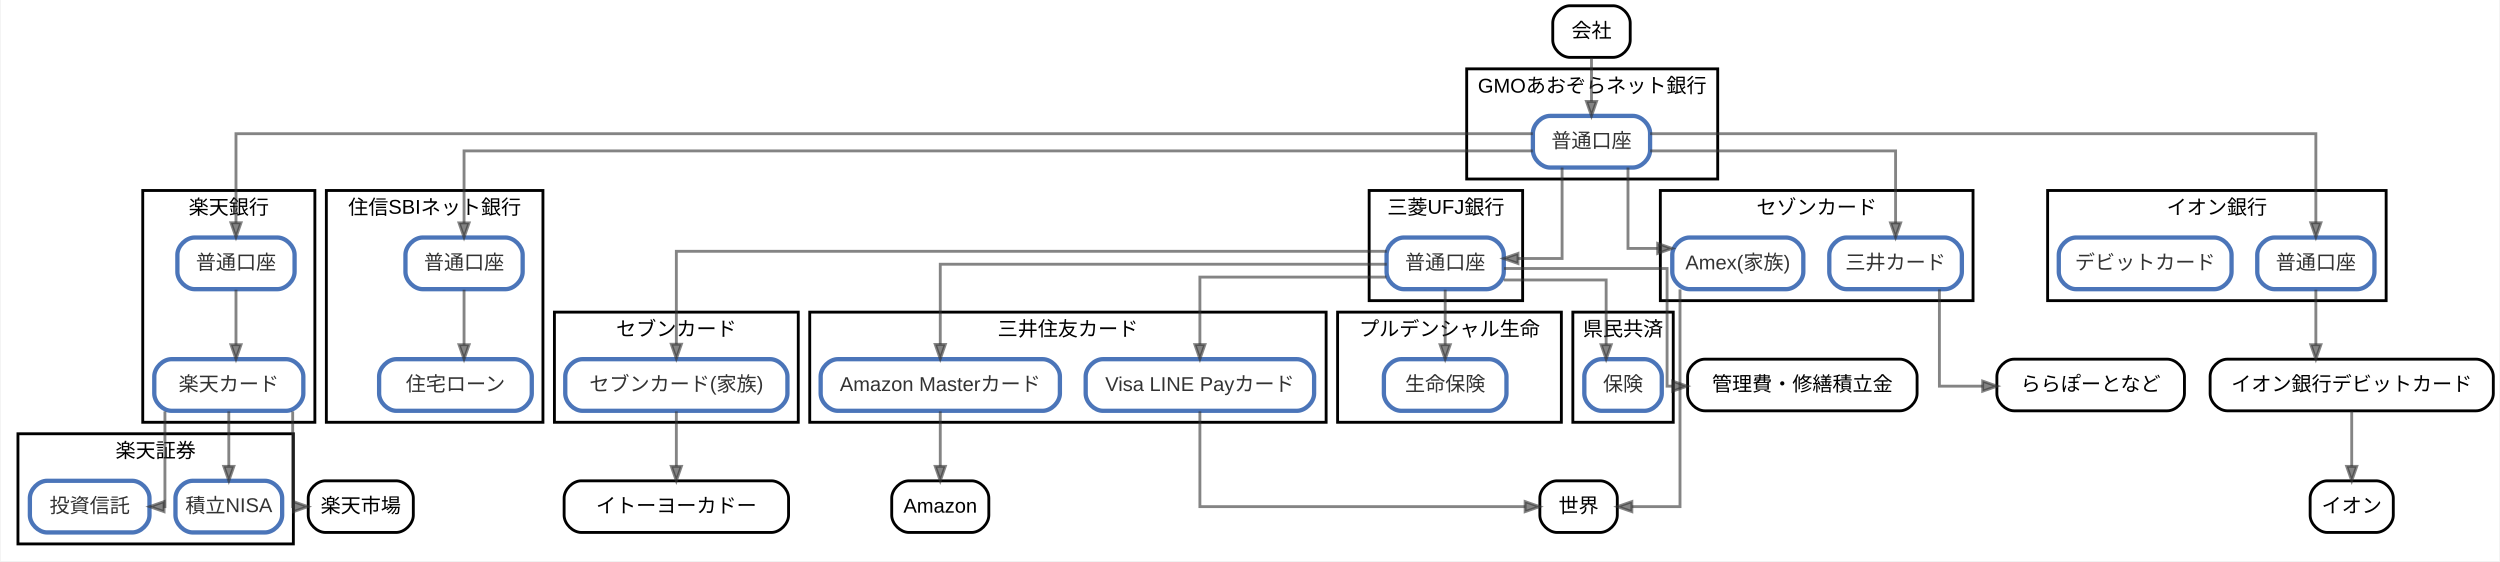
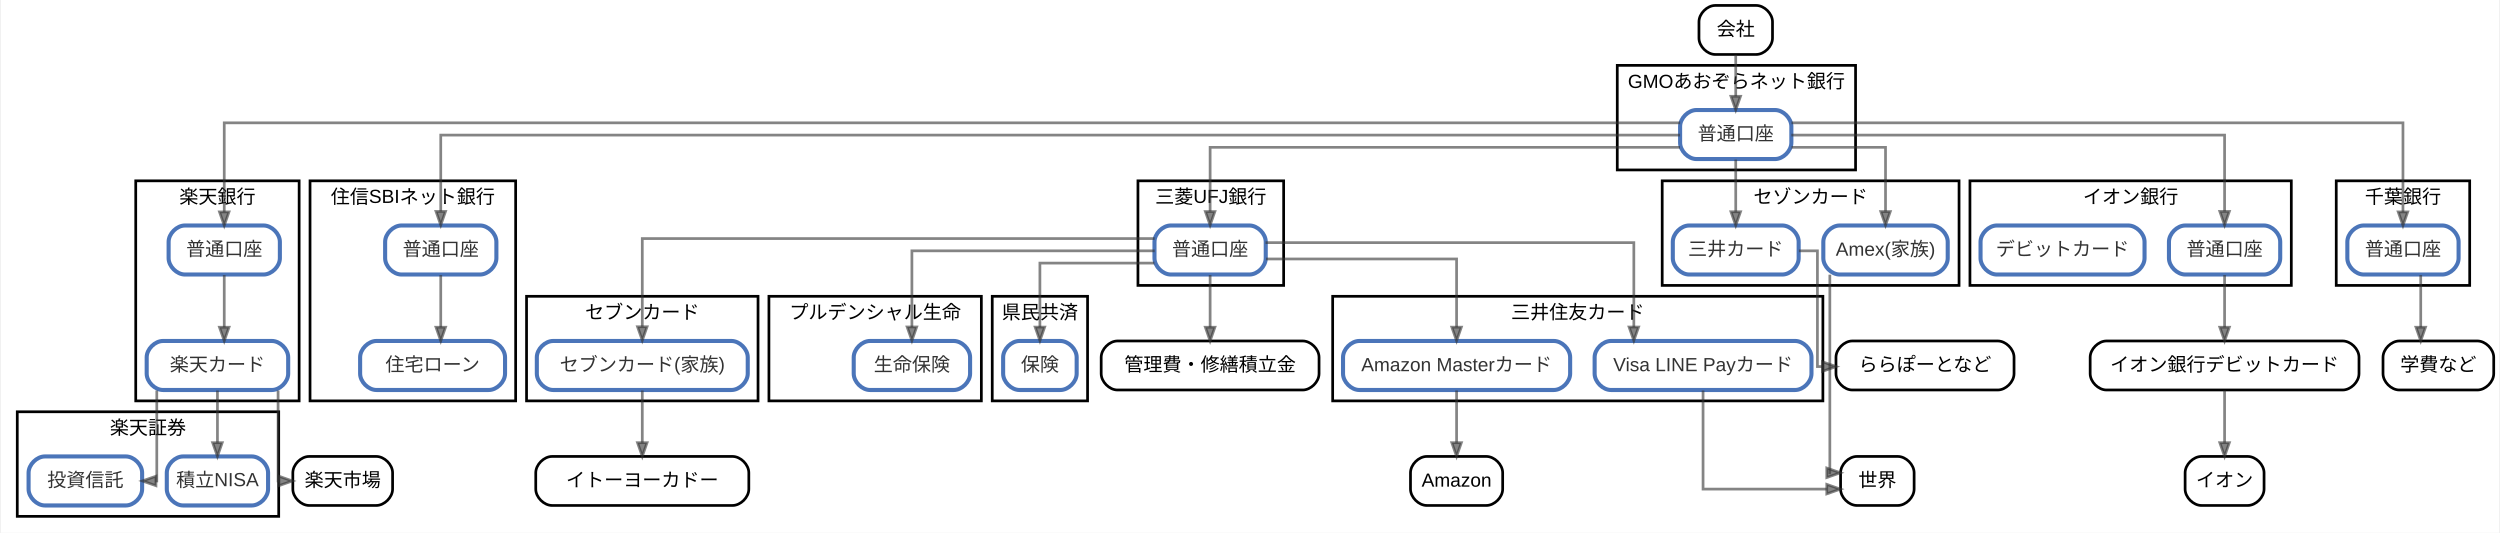
- <svg xmlns="http://www.w3.org/2000/svg" width="1742pt" height="391pt" viewBox="0.00 0.00 1741.86 391.20">
+ <svg xmlns="http://www.w3.org/2000/svg" width="1835pt" height="391pt" viewBox="0.00 0.00 1834.58 391.20">
  <g id="graph0" class="graph" transform="scale(1 1) rotate(0) translate(4 387.2)">
-     <polygon fill="#ffffff" stroke="transparent" points="-4,4 -4,-387.2 1737.857,-387.2 1737.857,4 -4,4" />
+     <polygon fill="#ffffff" stroke="transparent" points="-4,4 -4,-387.2 1830.577,-387.2 1830.577,4 -4,4" />
+     <g id="clust12" class="cluster">
+       <polygon fill="none" stroke="#000000" stroke-width="2" points="1711,-177.6 1711,-254.4 1809,-254.4 1809,-177.6 1711,-177.6" />
+       <text text-anchor="middle" x="1760" y="-237.8" font-family="Arial" font-size="14.00" fill="#000000">千葉銀行</text>
+     </g>
    <g id="clust11" class="cluster">
-       <polygon fill="none" stroke="#000000" stroke-width="2" points="1423,-177.6 1423,-254.4 1659,-254.4 1659,-177.6 1423,-177.6" />
-       <text text-anchor="middle" x="1541" y="-237.8" font-family="Arial" font-size="14.00" fill="#000000">イオン銀行</text>
+       <polygon fill="none" stroke="#000000" stroke-width="2" points="1442,-177.6 1442,-254.4 1678,-254.4 1678,-177.6 1442,-177.6" />
+       <text text-anchor="middle" x="1560" y="-237.8" font-family="Arial" font-size="14.00" fill="#000000">イオン銀行</text>
    </g>
    <g id="clust10" class="cluster">
-       <polygon fill="none" stroke="#000000" stroke-width="2" points="1092,-92.8 1092,-169.6 1162,-169.6 1162,-92.8 1092,-92.8" />
-       <text text-anchor="middle" x="1127" y="-153" font-family="Arial" font-size="14.00" fill="#000000">県民共済</text>
+       <polygon fill="none" stroke="#000000" stroke-width="2" points="724,-92.8 724,-169.6 794,-169.6 794,-92.8 724,-92.8" />
+       <text text-anchor="middle" x="759" y="-153" font-family="Arial" font-size="14.00" fill="#000000">県民共済</text>
    </g>
    <g id="clust9" class="cluster">
-       <polygon fill="none" stroke="#000000" stroke-width="2" points="928,-92.8 928,-169.6 1084,-169.6 1084,-92.8 928,-92.8" />
-       <text text-anchor="middle" x="1006" y="-153" font-family="Arial" font-size="14.00" fill="#000000">プルデンシャル生命</text>
+       <polygon fill="none" stroke="#000000" stroke-width="2" points="560,-92.8 560,-169.6 716,-169.6 716,-92.8 560,-92.8" />
+       <text text-anchor="middle" x="638" y="-153" font-family="Arial" font-size="14.00" fill="#000000">プルデンシャル生命</text>
    </g>
    <g id="clust8" class="cluster">
      <polygon fill="none" stroke="#000000" stroke-width="2" points="382,-92.8 382,-169.6 552,-169.6 552,-92.8 382,-92.8" />
      <text text-anchor="middle" x="467" y="-153" font-family="Arial" font-size="14.00" fill="#000000">セブンカード</text>
    </g>
    <g id="clust7" class="cluster">
-       <polygon fill="none" stroke="#000000" stroke-width="2" points="1153,-177.6 1153,-254.4 1371,-254.4 1371,-177.6 1153,-177.6" />
-       <text text-anchor="middle" x="1262" y="-237.8" font-family="Arial" font-size="14.00" fill="#000000">セゾンカード</text>
+       <polygon fill="none" stroke="#000000" stroke-width="2" points="1216,-177.6 1216,-254.4 1434,-254.4 1434,-177.6 1216,-177.6" />
+       <text text-anchor="middle" x="1325" y="-237.8" font-family="Arial" font-size="14.00" fill="#000000">セゾンカード</text>
    </g>
    <g id="clust6" class="cluster">
-       <polygon fill="none" stroke="#000000" stroke-width="2" points="560,-92.8 560,-169.6 920,-169.6 920,-92.8 560,-92.8" />
-       <text text-anchor="middle" x="740" y="-153" font-family="Arial" font-size="14.00" fill="#000000">三井住友カード</text>
+       <polygon fill="none" stroke="#000000" stroke-width="2" points="974,-92.8 974,-169.6 1334,-169.6 1334,-92.8 974,-92.8" />
+       <text text-anchor="middle" x="1154" y="-153" font-family="Arial" font-size="14.00" fill="#000000">三井住友カード</text>
    </g>
    <g id="clust5" class="cluster">
      <polygon fill="none" stroke="#000000" stroke-width="2" points="8,-8 8,-84.8 200,-84.8 200,-8 8,-8" />
      <text text-anchor="middle" x="104" y="-68.2" font-family="Arial" font-size="14.00" fill="#000000">楽天証券</text>
    </g>
    <g id="clust4" class="cluster">
      <polygon fill="none" stroke="#000000" stroke-width="2" points="223,-92.8 223,-254.4 374,-254.4 374,-92.8 223,-92.8" />
      <text text-anchor="middle" x="298.5" y="-237.8" font-family="Arial" font-size="14.00" fill="#000000">住信SBIネット銀行</text>
    </g>
    <g id="clust3" class="cluster">
      <polygon fill="none" stroke="#000000" stroke-width="2" points="95,-92.8 95,-254.4 215,-254.4 215,-92.8 95,-92.8" />
      <text text-anchor="middle" x="155" y="-237.8" font-family="Arial" font-size="14.00" fill="#000000">楽天銀行</text>
    </g>
    <g id="clust2" class="cluster">
-       <polygon fill="none" stroke="#000000" stroke-width="2" points="950,-177.6 950,-254.4 1057,-254.4 1057,-177.6 950,-177.6" />
-       <text text-anchor="middle" x="1003.5" y="-237.8" font-family="Arial" font-size="14.00" fill="#000000">三菱UFJ銀行</text>
+       <polygon fill="none" stroke="#000000" stroke-width="2" points="831,-177.6 831,-254.4 938,-254.4 938,-177.6 831,-177.6" />
+       <text text-anchor="middle" x="884.5" y="-237.8" font-family="Arial" font-size="14.00" fill="#000000">三菱UFJ銀行</text>
    </g>
    <g id="clust1" class="cluster">
-       <polygon fill="none" stroke="#000000" stroke-width="2" points="1018,-262.4 1018,-339.2 1193,-339.2 1193,-262.4 1018,-262.4" />
-       <text text-anchor="middle" x="1105.5" y="-322.6" font-family="Arial" font-size="14.00" fill="#000000">GMOあおぞらネット銀行</text>
+       <polygon fill="none" stroke="#000000" stroke-width="2" points="1183,-262.4 1183,-339.2 1358,-339.2 1358,-262.4 1183,-262.4" />
+       <text text-anchor="middle" x="1270.5" y="-322.6" font-family="Arial" font-size="14.00" fill="#000000">GMOあおぞらネット銀行</text>
    </g>
    <g id="node1" class="node">
-       <path fill="#ffffff" stroke="#4b75b9" stroke-width="3" d="M1133.851,-306.4C1133.851,-306.4 1076.149,-306.4 1076.149,-306.4 1070.149,-306.4 1064.149,-300.4 1064.149,-294.4 1064.149,-294.4 1064.149,-282.4 1064.149,-282.4 1064.149,-276.4 1070.149,-270.4 1076.149,-270.4 1076.149,-270.4 1133.851,-270.4 1133.851,-270.4 1139.851,-270.4 1145.851,-276.4 1145.851,-282.4 1145.851,-282.4 1145.851,-294.4 1145.851,-294.4 1145.851,-300.4 1139.851,-306.4 1133.851,-306.4" />
-       <text text-anchor="middle" x="1105" y="-284.2" font-family="Arial" font-size="14.00" fill="#333333">普通口座</text>
+       <path fill="#ffffff" stroke="#4b75b9" stroke-width="3" d="M1298.851,-306.4C1298.851,-306.4 1241.149,-306.4 1241.149,-306.4 1235.149,-306.4 1229.149,-300.4 1229.149,-294.4 1229.149,-294.4 1229.149,-282.4 1229.149,-282.4 1229.149,-276.4 1235.149,-270.4 1241.149,-270.4 1241.149,-270.4 1298.851,-270.4 1298.851,-270.4 1304.851,-270.4 1310.851,-276.4 1310.851,-282.4 1310.851,-282.4 1310.851,-294.4 1310.851,-294.4 1310.851,-300.4 1304.851,-306.4 1298.851,-306.4" />
+       <text text-anchor="middle" x="1270" y="-284.2" font-family="Arial" font-size="14.00" fill="#333333">普通口座</text>
    </g>
    <g id="node2" class="node">
-       <path fill="#ffffff" stroke="#4b75b9" stroke-width="3" d="M1031.851,-221.6C1031.851,-221.6 974.149,-221.6 974.149,-221.6 968.149,-221.6 962.149,-215.6 962.149,-209.6 962.149,-209.6 962.149,-197.6 962.149,-197.6 962.149,-191.6 968.149,-185.6 974.149,-185.6 974.149,-185.6 1031.851,-185.6 1031.851,-185.6 1037.851,-185.6 1043.851,-191.6 1043.851,-197.6 1043.851,-197.6 1043.851,-209.6 1043.851,-209.6 1043.851,-215.6 1037.851,-221.6 1031.851,-221.6" />
-       <text text-anchor="middle" x="1003" y="-199.4" font-family="Arial" font-size="14.00" fill="#333333">普通口座</text>
+       <path fill="#ffffff" stroke="#4b75b9" stroke-width="3" d="M912.851,-221.6C912.851,-221.6 855.149,-221.6 855.149,-221.6 849.149,-221.6 843.149,-215.6 843.149,-209.6 843.149,-209.6 843.149,-197.6 843.149,-197.6 843.149,-191.6 849.149,-185.6 855.149,-185.6 855.149,-185.6 912.851,-185.6 912.851,-185.6 918.851,-185.6 924.851,-191.6 924.851,-197.6 924.851,-197.6 924.851,-209.6 924.851,-209.6 924.851,-215.6 918.851,-221.6 912.851,-221.6" />
+       <text text-anchor="middle" x="884" y="-199.4" font-family="Arial" font-size="14.00" fill="#333333">普通口座</text>
    </g>
    <g id="edge-1" class="edge">
-       <path fill="none" stroke="#333333" stroke-width="2" stroke-opacity="0.6" d="M1084.5,-270.335C1084.5,-246.354 1084.5,-207 1084.5,-207 1084.5,-207 1053.75,-207 1053.75,-207" />
-       <polygon fill="#333333" fill-opacity="0.6" stroke="#333333" stroke-width="2" stroke-opacity="0.6" points="1053.75,-203.5 1043.75,-207 1053.75,-210.5 1053.75,-203.5" />
+       <path fill="none" stroke="#333333" stroke-width="2" stroke-opacity="0.6" d="M1229.057,-279C1129.715,-279 884,-279 884,-279 884,-279 884,-231.852 884,-231.852" />
+       <polygon fill="#333333" fill-opacity="0.6" stroke="#333333" stroke-width="2" stroke-opacity="0.6" points="887.5,-231.852 884,-221.852 880.5,-231.852 887.5,-231.852" />
    </g>
    <g id="node3" class="node">
      <path fill="#ffffff" stroke="#4b75b9" stroke-width="3" d="M188.851,-221.6C188.851,-221.6 131.149,-221.6 131.149,-221.6 125.149,-221.6 119.149,-215.6 119.149,-209.6 119.149,-209.6 119.149,-197.6 119.149,-197.6 119.149,-191.6 125.149,-185.6 131.149,-185.6 131.149,-185.6 188.851,-185.6 188.851,-185.6 194.851,-185.6 200.851,-191.6 200.851,-197.6 200.851,-197.6 200.851,-209.6 200.851,-209.6 200.851,-215.6 194.851,-221.6 188.851,-221.6" />
      <text text-anchor="middle" x="160" y="-199.4" font-family="Arial" font-size="14.00" fill="#333333">普通口座</text>
    </g>
    <g id="edge-4" class="edge">
-       <path fill="none" stroke="#333333" stroke-width="2" stroke-opacity="0.6" d="M1064.091,-294C882.708,-294 160,-294 160,-294 160,-294 160,-231.894 160,-231.894" />
-       <polygon fill="#333333" fill-opacity="0.6" stroke="#333333" stroke-width="2" stroke-opacity="0.6" points="163.5,-231.894 160,-221.894 156.5,-231.894 163.5,-231.894" />
+       <path fill="none" stroke="#333333" stroke-width="2" stroke-opacity="0.6" d="M1229.178,-297C1028.919,-297 160,-297 160,-297 160,-297 160,-231.608 160,-231.608" />
+       <polygon fill="#333333" fill-opacity="0.6" stroke="#333333" stroke-width="2" stroke-opacity="0.6" points="163.5,-231.608 160,-221.608 156.5,-231.608 163.5,-231.608" />
    </g>
    <g id="node5" class="node">
      <path fill="#ffffff" stroke="#4b75b9" stroke-width="3" d="M347.851,-221.6C347.851,-221.6 290.149,-221.6 290.149,-221.6 284.149,-221.6 278.149,-215.6 278.149,-209.6 278.149,-209.6 278.149,-197.6 278.149,-197.6 278.149,-191.6 284.149,-185.6 290.149,-185.6 290.149,-185.6 347.851,-185.6 347.851,-185.6 353.851,-185.6 359.851,-191.6 359.851,-197.6 359.851,-197.6 359.851,-209.6 359.851,-209.6 359.851,-215.6 353.851,-221.6 347.851,-221.6" />
      <text text-anchor="middle" x="319" y="-199.4" font-family="Arial" font-size="14.00" fill="#333333">普通口座</text>
    </g>
    <g id="edge-9" class="edge">
-       <path fill="none" stroke="#333333" stroke-width="2" stroke-opacity="0.6" d="M1064.122,-282C902.784,-282 319,-282 319,-282 319,-282 319,-231.784 319,-231.784" />
-       <polygon fill="#333333" fill-opacity="0.6" stroke="#333333" stroke-width="2" stroke-opacity="0.6" points="322.5,-231.784 319,-221.784 315.5,-231.784 322.5,-231.784" />
+       <path fill="none" stroke="#333333" stroke-width="2" stroke-opacity="0.6" d="M1229.137,-288C1047.109,-288 319,-288 319,-288 319,-288 319,-231.913 319,-231.913" />
+       <polygon fill="#333333" fill-opacity="0.6" stroke="#333333" stroke-width="2" stroke-opacity="0.6" points="322.5,-231.913 319,-221.913 315.5,-231.914 322.5,-231.913" />
    </g>
    <g id="node11" class="node">
-       <path fill="#ffffff" stroke="#4b75b9" stroke-width="3" d="M1240.68,-221.6C1240.68,-221.6 1173.32,-221.6 1173.32,-221.6 1167.32,-221.6 1161.32,-215.6 1161.32,-209.6 1161.32,-209.6 1161.32,-197.6 1161.32,-197.6 1161.32,-191.6 1167.32,-185.6 1173.32,-185.6 1173.32,-185.6 1240.68,-185.6 1240.68,-185.6 1246.68,-185.6 1252.68,-191.6 1252.68,-197.6 1252.68,-197.6 1252.68,-209.6 1252.68,-209.6 1252.68,-215.6 1246.68,-221.6 1240.68,-221.6" />
-       <text text-anchor="middle" x="1207" y="-199.4" font-family="Arial" font-size="14.00" fill="#333333">Amex(家族)</text>
+       <path fill="#ffffff" stroke="#4b75b9" stroke-width="3" d="M1413.68,-221.6C1413.68,-221.6 1346.32,-221.6 1346.32,-221.6 1340.32,-221.6 1334.32,-215.6 1334.32,-209.6 1334.32,-209.6 1334.32,-197.6 1334.32,-197.6 1334.32,-191.6 1340.32,-185.6 1346.32,-185.6 1346.32,-185.6 1413.68,-185.6 1413.68,-185.6 1419.68,-185.6 1425.68,-191.6 1425.68,-197.6 1425.68,-197.6 1425.68,-209.6 1425.68,-209.6 1425.68,-215.6 1419.68,-221.6 1413.68,-221.6" />
+       <text text-anchor="middle" x="1380" y="-199.4" font-family="Arial" font-size="14.00" fill="#333333">Amex(家族)</text>
    </g>
    <g id="edge-14" class="edge">
-       <path fill="none" stroke="#333333" stroke-width="2" stroke-opacity="0.6" d="M1130.45,-270.39C1130.45,-248.371 1130.45,-214 1130.45,-214 1130.45,-214 1151.145,-214 1151.145,-214" />
-       <polygon fill="#333333" fill-opacity="0.6" stroke="#333333" stroke-width="2" stroke-opacity="0.6" points="1151.145,-217.5 1161.145,-214 1151.145,-210.5 1151.145,-217.5" />
+       <path fill="none" stroke="#333333" stroke-width="2" stroke-opacity="0.6" d="M1310.96,-279C1342.235,-279 1380,-279 1380,-279 1380,-279 1380,-231.852 1380,-231.852" />
+       <polygon fill="#333333" fill-opacity="0.6" stroke="#333333" stroke-width="2" stroke-opacity="0.6" points="1383.5,-231.852 1380,-221.852 1376.5,-231.852 1383.5,-231.852" />
    </g>
    <g id="node12" class="node">
-       <path fill="#ffffff" stroke="#4b75b9" stroke-width="3" d="M1351.211,-221.6C1351.211,-221.6 1282.789,-221.6 1282.789,-221.6 1276.789,-221.6 1270.789,-215.6 1270.789,-209.6 1270.789,-209.6 1270.789,-197.6 1270.789,-197.6 1270.789,-191.6 1276.789,-185.6 1282.789,-185.6 1282.789,-185.6 1351.211,-185.6 1351.211,-185.6 1357.211,-185.6 1363.211,-191.6 1363.211,-197.6 1363.211,-197.6 1363.211,-209.6 1363.211,-209.6 1363.211,-215.6 1357.211,-221.6 1351.211,-221.6" />
-       <text text-anchor="middle" x="1317" y="-199.4" font-family="Arial" font-size="14.00" fill="#333333">三井カード</text>
+       <path fill="#ffffff" stroke="#4b75b9" stroke-width="3" d="M1304.211,-221.6C1304.211,-221.6 1235.789,-221.6 1235.789,-221.6 1229.789,-221.6 1223.789,-215.6 1223.789,-209.6 1223.789,-209.6 1223.789,-197.6 1223.789,-197.6 1223.789,-191.6 1229.789,-185.6 1235.789,-185.6 1235.789,-185.6 1304.211,-185.6 1304.211,-185.6 1310.211,-185.6 1316.211,-191.6 1316.211,-197.6 1316.211,-197.6 1316.211,-209.6 1316.211,-209.6 1316.211,-215.6 1310.211,-221.6 1304.211,-221.6" />
+       <text text-anchor="middle" x="1270" y="-199.4" font-family="Arial" font-size="14.00" fill="#333333">三井カード</text>
    </g>
    <g id="edge-16" class="edge">
-       <path fill="none" stroke="#333333" stroke-width="2" stroke-opacity="0.6" d="M1145.876,-282C1207.48,-282 1317,-282 1317,-282 1317,-282 1317,-231.784 1317,-231.784" />
-       <polygon fill="#333333" fill-opacity="0.6" stroke="#333333" stroke-width="2" stroke-opacity="0.6" points="1320.5,-231.784 1317,-221.784 1313.5,-231.784 1320.5,-231.784" />
+       <path fill="none" stroke="#333333" stroke-width="2" stroke-opacity="0.6" d="M1270,-270C1270,-270 1270,-231.673 1270,-231.673" />
+       <polygon fill="#333333" fill-opacity="0.6" stroke="#333333" stroke-width="2" stroke-opacity="0.6" points="1273.5,-231.673 1270,-221.673 1266.5,-231.673 1273.5,-231.673" />
    </g>
    <g id="node16" class="node">
-       <path fill="#ffffff" stroke="#4b75b9" stroke-width="3" d="M1638.851,-221.6C1638.851,-221.6 1581.149,-221.6 1581.149,-221.6 1575.149,-221.6 1569.149,-215.6 1569.149,-209.6 1569.149,-209.6 1569.149,-197.6 1569.149,-197.6 1569.149,-191.6 1575.149,-185.6 1581.149,-185.6 1581.149,-185.6 1638.851,-185.6 1638.851,-185.6 1644.851,-185.6 1650.851,-191.6 1650.851,-197.6 1650.851,-197.6 1650.851,-209.6 1650.851,-209.6 1650.851,-215.6 1644.851,-221.6 1638.851,-221.6" />
-       <text text-anchor="middle" x="1610" y="-199.4" font-family="Arial" font-size="14.00" fill="#333333">普通口座</text>
+       <path fill="#ffffff" stroke="#4b75b9" stroke-width="3" d="M1657.851,-221.6C1657.851,-221.6 1600.149,-221.6 1600.149,-221.6 1594.149,-221.6 1588.149,-215.6 1588.149,-209.6 1588.149,-209.6 1588.149,-197.6 1588.149,-197.6 1588.149,-191.6 1594.149,-185.6 1600.149,-185.6 1600.149,-185.6 1657.851,-185.6 1657.851,-185.6 1663.851,-185.6 1669.851,-191.6 1669.851,-197.6 1669.851,-197.6 1669.851,-209.6 1669.851,-209.6 1669.851,-215.6 1663.851,-221.6 1657.851,-221.6" />
+       <text text-anchor="middle" x="1629" y="-199.4" font-family="Arial" font-size="14.00" fill="#333333">普通口座</text>
    </g>
    <g id="edge-22" class="edge">
-       <path fill="none" stroke="#333333" stroke-width="2" stroke-opacity="0.6" d="M1145.899,-294C1266.122,-294 1610,-294 1610,-294 1610,-294 1610,-231.894 1610,-231.894" />
-       <polygon fill="#333333" fill-opacity="0.6" stroke="#333333" stroke-width="2" stroke-opacity="0.6" points="1613.5,-231.894 1610,-221.894 1606.5,-231.894 1613.5,-231.894" />
+       <path fill="none" stroke="#333333" stroke-width="2" stroke-opacity="0.6" d="M1310.832,-288C1404.926,-288 1629,-288 1629,-288 1629,-288 1629,-231.913 1629,-231.913" />
+       <polygon fill="#333333" fill-opacity="0.6" stroke="#333333" stroke-width="2" stroke-opacity="0.6" points="1632.5,-231.913 1629,-221.913 1625.5,-231.914 1632.5,-231.913" />
+     </g>
+     <g id="node18" class="node">
+       <path fill="#ffffff" stroke="#4b75b9" stroke-width="3" d="M1788.851,-221.6C1788.851,-221.6 1731.149,-221.6 1731.149,-221.6 1725.149,-221.6 1719.149,-215.6 1719.149,-209.6 1719.149,-209.6 1719.149,-197.6 1719.149,-197.6 1719.149,-191.6 1725.149,-185.6 1731.149,-185.6 1731.149,-185.6 1788.851,-185.6 1788.851,-185.6 1794.851,-185.6 1800.851,-191.6 1800.851,-197.6 1800.851,-197.6 1800.851,-209.6 1800.851,-209.6 1800.851,-215.6 1794.851,-221.6 1788.851,-221.6" />
+       <text text-anchor="middle" x="1760" y="-199.4" font-family="Arial" font-size="14.00" fill="#333333">普通口座</text>
+     </g>
+     <g id="edge-25" class="edge">
+       <path fill="none" stroke="#333333" stroke-width="2" stroke-opacity="0.6" d="M1310.934,-297C1428.701,-297 1760,-297 1760,-297 1760,-297 1760,-231.608 1760,-231.608" />
+       <polygon fill="#333333" fill-opacity="0.6" stroke="#333333" stroke-width="2" stroke-opacity="0.6" points="1763.5,-231.608 1760,-221.608 1756.5,-231.608 1763.5,-231.608" />
    </g>
    <g id="node9" class="node">
-       <path fill="#ffffff" stroke="#4b75b9" stroke-width="3" d="M722.393,-136.8C722.393,-136.8 579.607,-136.8 579.607,-136.8 573.607,-136.8 567.607,-130.8 567.607,-124.8 567.607,-124.8 567.607,-112.8 567.607,-112.8 567.607,-106.8 573.607,-100.8 579.607,-100.8 579.607,-100.8 722.393,-100.8 722.393,-100.8 728.393,-100.8 734.393,-106.8 734.393,-112.8 734.393,-112.8 734.393,-124.8 734.393,-124.8 734.393,-130.8 728.393,-136.8 722.393,-136.8" />
-       <text text-anchor="middle" x="651" y="-114.6" font-family="Arial" font-size="14.00" fill="#333333">Amazon Masterカード</text>
+       <path fill="#ffffff" stroke="#4b75b9" stroke-width="3" d="M1136.393,-136.8C1136.393,-136.8 993.607,-136.8 993.607,-136.8 987.607,-136.8 981.607,-130.8 981.607,-124.8 981.607,-124.8 981.607,-112.8 981.607,-112.8 981.607,-106.8 987.607,-100.8 993.607,-100.8 993.607,-100.8 1136.393,-100.8 1136.393,-100.8 1142.393,-100.8 1148.393,-106.8 1148.393,-112.8 1148.393,-112.8 1148.393,-124.8 1148.393,-124.8 1148.393,-130.8 1142.393,-136.8 1136.393,-136.8" />
+       <text text-anchor="middle" x="1065" y="-114.6" font-family="Arial" font-size="14.00" fill="#333333">Amazon Masterカード</text>
    </g>
    <g id="edge-12" class="edge">
-       <path fill="none" stroke="#333333" stroke-width="2" stroke-opacity="0.6" d="M962.277,-203C869.62,-203 651,-203 651,-203 651,-203 651,-147.07 651,-147.07" />
-       <polygon fill="#333333" fill-opacity="0.6" stroke="#333333" stroke-width="2" stroke-opacity="0.6" points="654.5,-147.07 651,-137.07 647.5,-147.07 654.5,-147.07" />
+       <path fill="none" stroke="#333333" stroke-width="2" stroke-opacity="0.6" d="M925.072,-197C978.474,-197 1065,-197 1065,-197 1065,-197 1065,-146.937 1065,-146.937" />
+       <polygon fill="#333333" fill-opacity="0.6" stroke="#333333" stroke-width="2" stroke-opacity="0.6" points="1068.5,-146.937 1065,-136.937 1061.5,-146.937 1068.5,-146.937" />
    </g>
    <g id="node10" class="node">
-       <path fill="#ffffff" stroke="#4b75b9" stroke-width="3" d="M899.623,-136.8C899.623,-136.8 764.377,-136.8 764.377,-136.8 758.377,-136.8 752.377,-130.8 752.377,-124.8 752.377,-124.8 752.377,-112.8 752.377,-112.8 752.377,-106.8 758.377,-100.8 764.377,-100.8 764.377,-100.8 899.623,-100.8 899.623,-100.8 905.623,-100.8 911.623,-106.8 911.623,-112.8 911.623,-112.8 911.623,-124.8 911.623,-124.8 911.623,-130.8 905.623,-136.8 899.623,-136.8" />
-       <text text-anchor="middle" x="832" y="-114.6" font-family="Arial" font-size="14.00" fill="#333333">Visa LINE Payカード</text>
+       <path fill="#ffffff" stroke="#4b75b9" stroke-width="3" d="M1313.623,-136.8C1313.623,-136.8 1178.377,-136.8 1178.377,-136.8 1172.377,-136.8 1166.377,-130.8 1166.377,-124.8 1166.377,-124.8 1166.377,-112.8 1166.377,-112.8 1166.377,-106.8 1172.377,-100.8 1178.377,-100.8 1178.377,-100.8 1313.623,-100.8 1313.623,-100.8 1319.623,-100.8 1325.623,-106.8 1325.623,-112.8 1325.623,-112.8 1325.623,-124.8 1325.623,-124.8 1325.623,-130.8 1319.623,-136.8 1313.623,-136.8" />
+       <text text-anchor="middle" x="1246" y="-114.6" font-family="Arial" font-size="14.00" fill="#333333">Visa LINE Payカード</text>
    </g>
    <g id="edge-2" class="edge">
-       <path fill="none" stroke="#333333" stroke-width="2" stroke-opacity="0.6" d="M962.041,-194C911.452,-194 832,-194 832,-194 832,-194 832,-147.004 832,-147.004" />
-       <polygon fill="#333333" fill-opacity="0.6" stroke="#333333" stroke-width="2" stroke-opacity="0.6" points="835.5,-147.004 832,-137.004 828.5,-147.004 835.5,-147.004" />
+       <path fill="none" stroke="#333333" stroke-width="2" stroke-opacity="0.6" d="M924.68,-209C1009.025,-209 1195.167,-209 1195.167,-209 1195.167,-209 1195.167,-147.053 1195.167,-147.053" />
+       <polygon fill="#333333" fill-opacity="0.6" stroke="#333333" stroke-width="2" stroke-opacity="0.6" points="1198.667,-147.053 1195.167,-137.053 1191.667,-147.053 1198.667,-147.053" />
    </g>
    <g id="node13" class="node">
      <path fill="#ffffff" stroke="#4b75b9" stroke-width="3" d="M532.444,-136.8C532.444,-136.8 401.556,-136.8 401.556,-136.8 395.556,-136.8 389.556,-130.8 389.556,-124.8 389.556,-124.8 389.556,-112.8 389.556,-112.8 389.556,-106.8 395.556,-100.8 401.556,-100.8 401.556,-100.8 532.444,-100.8 532.444,-100.8 538.444,-100.8 544.444,-106.8 544.444,-112.8 544.444,-112.8 544.444,-124.8 544.444,-124.8 544.444,-130.8 538.444,-136.8 532.444,-136.8" />
      <text text-anchor="middle" x="467" y="-114.6" font-family="Arial" font-size="14.00" fill="#333333">セブンカード(家族)</text>
    </g>
    <g id="edge-18" class="edge">
-       <path fill="none" stroke="#333333" stroke-width="2" stroke-opacity="0.6" d="M962.273,-212C837.189,-212 467,-212 467,-212 467,-212 467,-147.213 467,-147.213" />
+       <path fill="none" stroke="#333333" stroke-width="2" stroke-opacity="0.6" d="M843.257,-212C738.329,-212 467,-212 467,-212 467,-212 467,-147.213 467,-147.213" />
      <polygon fill="#333333" fill-opacity="0.6" stroke="#333333" stroke-width="2" stroke-opacity="0.6" points="470.5,-147.213 467,-137.213 463.5,-147.213 470.5,-147.213" />
    </g>
    <g id="node14" class="node">
-       <path fill="#ffffff" stroke="#4b75b9" stroke-width="3" d="M1033.729,-136.8C1033.729,-136.8 972.271,-136.8 972.271,-136.8 966.271,-136.8 960.271,-130.8 960.271,-124.8 960.271,-124.8 960.271,-112.8 960.271,-112.8 960.271,-106.8 966.271,-100.8 972.271,-100.8 972.271,-100.8 1033.729,-100.8 1033.729,-100.8 1039.729,-100.8 1045.729,-106.8 1045.729,-112.8 1045.729,-112.8 1045.729,-124.8 1045.729,-124.8 1045.729,-130.8 1039.729,-136.8 1033.729,-136.8" />
-       <text text-anchor="middle" x="1003" y="-114.6" font-family="Arial" font-size="14.00" fill="#333333">生命保険</text>
+       <path fill="#ffffff" stroke="#4b75b9" stroke-width="3" d="M695.729,-136.8C695.729,-136.8 634.271,-136.8 634.271,-136.8 628.271,-136.8 622.271,-130.8 622.271,-124.8 622.271,-124.8 622.271,-112.8 622.271,-112.8 622.271,-106.8 628.271,-100.8 634.271,-100.8 634.271,-100.8 695.729,-100.8 695.729,-100.8 701.729,-100.8 707.729,-106.8 707.729,-112.8 707.729,-112.8 707.729,-124.8 707.729,-124.8 707.729,-130.8 701.729,-136.8 695.729,-136.8" />
+       <text text-anchor="middle" x="665" y="-114.6" font-family="Arial" font-size="14.00" fill="#333333">生命保険</text>
    </g>
    <g id="edge-20" class="edge">
-       <path fill="none" stroke="#333333" stroke-width="2" stroke-opacity="0.6" d="M1003,-185.2C1003,-185.2 1003,-146.873 1003,-146.873" />
-       <polygon fill="#333333" fill-opacity="0.6" stroke="#333333" stroke-width="2" stroke-opacity="0.6" points="1006.5,-146.873 1003,-136.873 999.5,-146.873 1006.5,-146.873" />
+       <path fill="none" stroke="#333333" stroke-width="2" stroke-opacity="0.6" d="M843.321,-203C779.988,-203 665,-203 665,-203 665,-203 665,-147.07 665,-147.07" />
+       <polygon fill="#333333" fill-opacity="0.6" stroke="#333333" stroke-width="2" stroke-opacity="0.6" points="668.5,-147.07 665,-137.07 661.5,-147.07 668.5,-147.07" />
    </g>
    <g id="node15" class="node">
-       <path fill="#ffffff" stroke="#4b75b9" stroke-width="3" d="M1142,-136.8C1142,-136.8 1112,-136.8 1112,-136.8 1106,-136.8 1100,-130.8 1100,-124.8 1100,-124.8 1100,-112.8 1100,-112.8 1100,-106.8 1106,-100.8 1112,-100.8 1112,-100.8 1142,-100.8 1142,-100.8 1148,-100.8 1154,-106.8 1154,-112.8 1154,-112.8 1154,-124.8 1154,-124.8 1154,-130.8 1148,-136.8 1142,-136.8" />
-       <text text-anchor="middle" x="1127" y="-114.6" font-family="Arial" font-size="14.00" fill="#333333">保険</text>
+       <path fill="#ffffff" stroke="#4b75b9" stroke-width="3" d="M774,-136.8C774,-136.8 744,-136.8 744,-136.8 738,-136.8 732,-130.8 732,-124.8 732,-124.8 732,-112.8 732,-112.8 732,-106.8 738,-100.8 744,-100.8 744,-100.8 774,-100.8 774,-100.8 780,-100.8 786,-106.8 786,-112.8 786,-112.8 786,-124.8 786,-124.8 786,-130.8 780,-136.8 774,-136.8" />
+       <text text-anchor="middle" x="759" y="-114.6" font-family="Arial" font-size="14.00" fill="#333333">保険</text>
    </g>
    <g id="edge-21" class="edge">
-       <path fill="none" stroke="#333333" stroke-width="2" stroke-opacity="0.6" d="M1043.833,-192C1075.921,-192 1115.225,-192 1115.225,-192 1115.225,-192 1115.225,-146.894 1115.225,-146.894" />
-       <polygon fill="#333333" fill-opacity="0.6" stroke="#333333" stroke-width="2" stroke-opacity="0.6" points="1118.725,-146.894 1115.225,-136.894 1111.725,-146.894 1118.725,-146.894" />
-     </g>
-     <g id="node21" class="node">
-       <path fill="none" stroke="#000000" stroke-width="2" d="M1319.997,-136.8C1319.997,-136.8 1184.003,-136.8 1184.003,-136.8 1178.003,-136.8 1172.003,-130.8 1172.003,-124.8 1172.003,-124.8 1172.003,-112.8 1172.003,-112.8 1172.003,-106.8 1178.003,-100.8 1184.003,-100.8 1184.003,-100.8 1319.997,-100.8 1319.997,-100.8 1325.997,-100.8 1331.997,-106.8 1331.997,-112.8 1331.997,-112.8 1331.997,-124.8 1331.997,-124.8 1331.997,-130.8 1325.997,-136.8 1319.997,-136.8" />
-       <text text-anchor="middle" x="1252" y="-114.6" font-family="Arial" font-size="14.00" fill="#000000">管理費・修繕積立金</text>
+       <path fill="none" stroke="#333333" stroke-width="2" stroke-opacity="0.6" d="M843.07,-194C806.615,-194 759,-194 759,-194 759,-194 759,-147.004 759,-147.004" />
+       <polygon fill="#333333" fill-opacity="0.6" stroke="#333333" stroke-width="2" stroke-opacity="0.6" points="762.5,-147.004 759,-137.004 755.5,-147.004 762.5,-147.004" />
+     </g>
+     <g id="node22" class="node">
+       <path fill="none" stroke="#000000" stroke-width="2" d="M951.997,-136.8C951.997,-136.8 816.003,-136.8 816.003,-136.8 810.003,-136.8 804.003,-130.8 804.003,-124.8 804.003,-124.8 804.003,-112.8 804.003,-112.8 804.003,-106.8 810.003,-100.8 816.003,-100.8 816.003,-100.8 951.997,-100.8 951.997,-100.8 957.997,-100.8 963.997,-106.8 963.997,-112.8 963.997,-112.8 963.997,-124.8 963.997,-124.8 963.997,-130.8 957.997,-136.8 951.997,-136.8" />
+       <text text-anchor="middle" x="884" y="-114.6" font-family="Arial" font-size="14.00" fill="#000000">管理費・修繕積立金</text>
    </g>
    <g id="edge-11" class="edge">
-       <path fill="none" stroke="#333333" stroke-width="2" stroke-opacity="0.6" d="M1044.052,-200C1089.884,-200 1157.705,-200 1157.705,-200 1157.705,-200 1157.705,-118 1157.705,-118 1157.705,-118 1161.619,-118 1161.619,-118" />
-       <polygon fill="#333333" fill-opacity="0.6" stroke="#333333" stroke-width="2" stroke-opacity="0.6" points="1161.619,-121.5 1171.619,-118 1161.619,-114.5 1161.619,-121.5" />
+       <path fill="none" stroke="#333333" stroke-width="2" stroke-opacity="0.6" d="M884,-185.2C884,-185.2 884,-146.873 884,-146.873" />
+       <polygon fill="#333333" fill-opacity="0.6" stroke="#333333" stroke-width="2" stroke-opacity="0.6" points="887.5,-146.873 884,-136.873 880.5,-146.873 887.5,-146.873" />
    </g>
    <g id="node4" class="node">
      <path fill="#ffffff" stroke="#4b75b9" stroke-width="3" d="M194.955,-136.8C194.955,-136.8 115.045,-136.8 115.045,-136.8 109.045,-136.8 103.045,-130.8 103.045,-124.8 103.045,-124.8 103.045,-112.8 103.045,-112.8 103.045,-106.8 109.045,-100.8 115.045,-100.8 115.045,-100.8 194.955,-100.8 194.955,-100.8 200.955,-100.8 206.955,-106.8 206.955,-112.8 206.955,-112.8 206.955,-124.8 206.955,-124.8 206.955,-130.8 200.955,-136.8 194.955,-136.8" />
      <text text-anchor="middle" x="155" y="-114.6" font-family="Arial" font-size="14.00" fill="#333333">楽天カード</text>
    </g>
    <g id="edge-5" class="edge">
      <path fill="none" stroke="#333333" stroke-width="2" stroke-opacity="0.6" d="M160,-185.2C160,-185.2 160,-146.873 160,-146.873" />
      <polygon fill="#333333" fill-opacity="0.6" stroke="#333333" stroke-width="2" stroke-opacity="0.6" points="163.5,-146.873 160,-136.873 156.5,-146.873 163.5,-146.873" />
    </g>
    <g id="node7" class="node">
      <path fill="#ffffff" stroke="#4b75b9" stroke-width="3" d="M180.189,-52C180.189,-52 129.811,-52 129.811,-52 123.811,-52 117.811,-46 117.811,-40 117.811,-40 117.811,-28 117.811,-28 117.811,-22 123.811,-16 129.811,-16 129.811,-16 180.189,-16 180.189,-16 186.189,-16 192.189,-22 192.189,-28 192.189,-28 192.189,-40 192.189,-40 192.189,-46 186.189,-52 180.189,-52" />
      <text text-anchor="middle" x="155" y="-29.8" font-family="Arial" font-size="14.00" fill="#333333">積立NISA</text>
    </g>
    <g id="edge-6" class="edge">
      <path fill="none" stroke="#333333" stroke-width="2" stroke-opacity="0.6" d="M155,-100.4C155,-100.4 155,-62.073 155,-62.073" />
      <polygon fill="#333333" fill-opacity="0.6" stroke="#333333" stroke-width="2" stroke-opacity="0.6" points="158.5,-62.073 155,-52.073 151.5,-62.073 158.5,-62.073" />
    </g>
    <g id="node8" class="node">
      <path fill="#ffffff" stroke="#4b75b9" stroke-width="3" d="M87.688,-52C87.688,-52 28.312,-52 28.312,-52 22.312,-52 16.312,-46 16.312,-40 16.312,-40 16.312,-28 16.312,-28 16.312,-22 22.312,-16 28.312,-16 28.312,-16 87.688,-16 87.688,-16 93.688,-16 99.688,-22 99.688,-28 99.688,-28 99.688,-40 99.688,-40 99.688,-46 93.688,-52 87.688,-52" />
      <text text-anchor="middle" x="58" y="-29.8" font-family="Arial" font-size="14.00" fill="#333333">投資信託</text>
    </g>
    <g id="edge-7" class="edge">
      <path fill="none" stroke="#333333" stroke-width="2" stroke-opacity="0.6" d="M110.465,-100.4C110.465,-75.459 110.465,-34 110.465,-34 110.465,-34 109.403,-34 109.403,-34" />
      <polygon fill="#333333" fill-opacity="0.6" stroke="#333333" stroke-width="2" stroke-opacity="0.6" points="109.848,-30.5 99.848,-34 109.847,-37.5 109.848,-30.5" />
    </g>
-     <g id="node20" class="node">
+     <g id="node21" class="node">
      <path fill="none" stroke="#000000" stroke-width="2" d="M271.633,-52C271.633,-52 222.367,-52 222.367,-52 216.367,-52 210.367,-46 210.367,-40 210.367,-40 210.367,-28 210.367,-28 210.367,-22 216.367,-16 222.367,-16 222.367,-16 271.633,-16 271.633,-16 277.633,-16 283.633,-22 283.633,-28 283.633,-28 283.633,-40 283.633,-40 283.633,-46 277.633,-52 271.633,-52" />
      <text text-anchor="middle" x="247" y="-29.8" font-family="Arial" font-size="14.00" fill="#000000">楽天市場</text>
    </g>
    <g id="edge-8" class="edge">
      <path fill="none" stroke="#333333" stroke-width="2" stroke-opacity="0.6" d="M199.535,-100.4C199.535,-75.459 199.535,-34 199.535,-34 199.535,-34 200.589,-34 200.589,-34" />
      <polygon fill="#333333" fill-opacity="0.6" stroke="#333333" stroke-width="2" stroke-opacity="0.6" points="200.069,-37.5 210.069,-34 200.069,-30.5 200.069,-37.5" />
    </g>
    <g id="node6" class="node">
      <path fill="#ffffff" stroke="#4b75b9" stroke-width="3" d="M354.213,-136.8C354.213,-136.8 271.787,-136.8 271.787,-136.8 265.787,-136.8 259.787,-130.8 259.787,-124.8 259.787,-124.8 259.787,-112.8 259.787,-112.8 259.787,-106.8 265.787,-100.8 271.787,-100.8 271.787,-100.8 354.213,-100.8 354.213,-100.8 360.213,-100.8 366.213,-106.8 366.213,-112.8 366.213,-112.8 366.213,-124.8 366.213,-124.8 366.213,-130.8 360.213,-136.8 354.213,-136.8" />
      <text text-anchor="middle" x="313" y="-114.6" font-family="Arial" font-size="14.00" fill="#333333">住宅ローン</text>
    </g>
    <g id="edge-10" class="edge">
      <path fill="none" stroke="#333333" stroke-width="2" stroke-opacity="0.6" d="M319,-185.2C319,-185.2 319,-146.873 319,-146.873" />
      <polygon fill="#333333" fill-opacity="0.6" stroke="#333333" stroke-width="2" stroke-opacity="0.6" points="322.5,-146.873 319,-136.873 315.5,-146.873 322.5,-146.873" />
    </g>
-     <g id="node22" class="node">
-       <path fill="none" stroke="#000000" stroke-width="2" d="M672.846,-52C672.846,-52 629.154,-52 629.154,-52 623.154,-52 617.154,-46 617.154,-40 617.154,-40 617.154,-28 617.154,-28 617.154,-22 623.154,-16 629.154,-16 629.154,-16 672.846,-16 672.846,-16 678.846,-16 684.846,-22 684.846,-28 684.846,-28 684.846,-40 684.846,-40 684.846,-46 678.846,-52 672.846,-52" />
-       <text text-anchor="middle" x="651" y="-29.8" font-family="Arial" font-size="14.00" fill="#000000">Amazon</text>
+     <g id="node23" class="node">
+       <path fill="none" stroke="#000000" stroke-width="2" d="M1086.846,-52C1086.846,-52 1043.154,-52 1043.154,-52 1037.154,-52 1031.154,-46 1031.154,-40 1031.154,-40 1031.154,-28 1031.154,-28 1031.154,-22 1037.154,-16 1043.154,-16 1043.154,-16 1086.846,-16 1086.846,-16 1092.846,-16 1098.846,-22 1098.846,-28 1098.846,-28 1098.846,-40 1098.846,-40 1098.846,-46 1092.846,-52 1086.846,-52" />
+       <text text-anchor="middle" x="1065" y="-29.8" font-family="Arial" font-size="14.00" fill="#000000">Amazon</text>
    </g>
    <g id="edge-13" class="edge">
-       <path fill="none" stroke="#333333" stroke-width="2" stroke-opacity="0.6" d="M651,-100.4C651,-100.4 651,-62.073 651,-62.073" />
-       <polygon fill="#333333" fill-opacity="0.6" stroke="#333333" stroke-width="2" stroke-opacity="0.6" points="654.5,-62.073 651,-52.073 647.5,-62.073 654.5,-62.073" />
-     </g>
-     <g id="node19" class="node">
-       <path fill="none" stroke="#000000" stroke-width="2" d="M1111,-52C1111,-52 1081,-52 1081,-52 1075,-52 1069,-46 1069,-40 1069,-40 1069,-28 1069,-28 1069,-22 1075,-16 1081,-16 1081,-16 1111,-16 1111,-16 1117,-16 1123,-22 1123,-28 1123,-28 1123,-40 1123,-40 1123,-46 1117,-52 1111,-52" />
-       <text text-anchor="middle" x="1096" y="-29.8" font-family="Arial" font-size="14.00" fill="#000000">世界</text>
+       <path fill="none" stroke="#333333" stroke-width="2" stroke-opacity="0.6" d="M1065,-100.4C1065,-100.4 1065,-62.073 1065,-62.073" />
+       <polygon fill="#333333" fill-opacity="0.6" stroke="#333333" stroke-width="2" stroke-opacity="0.6" points="1068.5,-62.073 1065,-52.073 1061.5,-62.073 1068.5,-62.073" />
+     </g>
+     <g id="node20" class="node">
+       <path fill="none" stroke="#000000" stroke-width="2" d="M1389,-52C1389,-52 1359,-52 1359,-52 1353,-52 1347,-46 1347,-40 1347,-40 1347,-28 1347,-28 1347,-22 1353,-16 1359,-16 1359,-16 1389,-16 1389,-16 1395,-16 1401,-22 1401,-28 1401,-28 1401,-40 1401,-40 1401,-46 1395,-52 1389,-52" />
+       <text text-anchor="middle" x="1374" y="-29.8" font-family="Arial" font-size="14.00" fill="#000000">世界</text>
    </g>
    <g id="edge-3" class="edge">
-       <path fill="none" stroke="#333333" stroke-width="2" stroke-opacity="0.6" d="M832,-100.4C832,-75.459 832,-34 832,-34 832,-34 1058.742,-34 1058.742,-34" />
-       <polygon fill="#333333" fill-opacity="0.6" stroke="#333333" stroke-width="2" stroke-opacity="0.6" points="1058.742,-37.5 1068.742,-34 1058.742,-30.5 1058.742,-37.5" />
+       <path fill="none" stroke="#333333" stroke-width="2" stroke-opacity="0.6" d="M1246,-100.425C1246,-73.893 1246,-28 1246,-28 1246,-28 1336.854,-28 1336.854,-28" />
+       <polygon fill="#333333" fill-opacity="0.6" stroke="#333333" stroke-width="2" stroke-opacity="0.6" points="1336.854,-31.5 1346.854,-28 1336.854,-24.5 1336.854,-31.5" />
    </g>
    <g id="edge-15" class="edge">
-       <path fill="none" stroke="#333333" stroke-width="2" stroke-opacity="0.6" d="M1166.706,-185.45C1166.706,-141.698 1166.706,-34 1166.706,-34 1166.706,-34 1133.134,-34 1133.134,-34" />
-       <polygon fill="#333333" fill-opacity="0.6" stroke="#333333" stroke-width="2" stroke-opacity="0.6" points="1133.134,-30.5 1123.134,-34 1133.134,-37.5 1133.134,-30.5" />
-     </g>
-     <g id="node23" class="node">
-       <path fill="none" stroke="#000000" stroke-width="2" d="M1506.382,-136.8C1506.382,-136.8 1399.618,-136.8 1399.618,-136.8 1393.618,-136.8 1387.618,-130.8 1387.618,-124.8 1387.618,-124.8 1387.618,-112.8 1387.618,-112.8 1387.618,-106.8 1393.618,-100.8 1399.618,-100.8 1399.618,-100.8 1506.382,-100.8 1506.382,-100.8 1512.382,-100.8 1518.382,-106.8 1518.382,-112.8 1518.382,-112.8 1518.382,-124.8 1518.382,-124.8 1518.382,-130.8 1512.382,-136.8 1506.382,-136.8" />
-       <text text-anchor="middle" x="1453" y="-114.6" font-family="Arial" font-size="14.00" fill="#000000">ららぽーとなど</text>
+       <path fill="none" stroke="#333333" stroke-width="2" stroke-opacity="0.6" d="M1339.11,-185.467C1339.11,-142.872 1339.11,-40 1339.11,-40 1339.11,-40 1339.884,-40 1339.884,-40" />
+       <polygon fill="#333333" fill-opacity="0.6" stroke="#333333" stroke-width="2" stroke-opacity="0.6" points="1336.853,-43.5 1346.853,-40 1336.853,-36.5 1336.853,-43.5" />
+     </g>
+     <g id="node24" class="node">
+       <path fill="none" stroke="#000000" stroke-width="2" d="M1462.382,-136.8C1462.382,-136.8 1355.618,-136.8 1355.618,-136.8 1349.618,-136.8 1343.618,-130.8 1343.618,-124.8 1343.618,-124.8 1343.618,-112.8 1343.618,-112.8 1343.618,-106.8 1349.618,-100.8 1355.618,-100.8 1355.618,-100.8 1462.382,-100.8 1462.382,-100.8 1468.382,-100.8 1474.382,-106.8 1474.382,-112.8 1474.382,-112.8 1474.382,-124.8 1474.382,-124.8 1474.382,-130.8 1468.382,-136.8 1462.382,-136.8" />
+       <text text-anchor="middle" x="1409" y="-114.6" font-family="Arial" font-size="14.00" fill="#000000">ららぽーとなど</text>
    </g>
    <g id="edge-17" class="edge">
-       <path fill="none" stroke="#333333" stroke-width="2" stroke-opacity="0.6" d="M1347.552,-185.446C1347.552,-160.319 1347.552,-118 1347.552,-118 1347.552,-118 1377.718,-118 1377.718,-118" />
-       <polygon fill="#333333" fill-opacity="0.6" stroke="#333333" stroke-width="2" stroke-opacity="0.6" points="1377.718,-121.5 1387.718,-118 1377.718,-114.5 1377.718,-121.5" />
-     </g>
-     <g id="node24" class="node">
+       <path fill="none" stroke="#333333" stroke-width="2" stroke-opacity="0.6" d="M1316.374,-203C1324.273,-203 1329.986,-203 1329.986,-203 1329.986,-203 1329.986,-118 1329.986,-118 1329.986,-118 1333.749,-118 1333.749,-118" />
+       <polygon fill="#333333" fill-opacity="0.6" stroke="#333333" stroke-width="2" stroke-opacity="0.6" points="1333.749,-121.5 1343.749,-118 1333.749,-114.5 1333.749,-121.5" />
+     </g>
+     <g id="node25" class="node">
      <path fill="none" stroke="#000000" stroke-width="2" d="M533.237,-52C533.237,-52 400.763,-52 400.763,-52 394.763,-52 388.763,-46 388.763,-40 388.763,-40 388.763,-28 388.763,-28 388.763,-22 394.763,-16 400.763,-16 400.763,-16 533.237,-16 533.237,-16 539.237,-16 545.237,-22 545.237,-28 545.237,-28 545.237,-40 545.237,-40 545.237,-46 539.237,-52 533.237,-52" />
      <text text-anchor="middle" x="467" y="-29.8" font-family="Arial" font-size="14.00" fill="#000000">イトーヨーカドー</text>
    </g>
    <g id="edge-19" class="edge">
      <path fill="none" stroke="#333333" stroke-width="2" stroke-opacity="0.6" d="M467,-100.4C467,-100.4 467,-62.073 467,-62.073" />
      <polygon fill="#333333" fill-opacity="0.6" stroke="#333333" stroke-width="2" stroke-opacity="0.6" points="470.5,-62.073 467,-52.073 463.5,-62.073 470.5,-62.073" />
    </g>
-     <g id="node25" class="node">
-       <path fill="none" stroke="#000000" stroke-width="2" d="M1721.713,-136.8C1721.713,-136.8 1548.287,-136.8 1548.287,-136.8 1542.287,-136.8 1536.287,-130.8 1536.287,-124.8 1536.287,-124.8 1536.287,-112.8 1536.287,-112.8 1536.287,-106.8 1542.287,-100.8 1548.287,-100.8 1548.287,-100.8 1721.713,-100.8 1721.713,-100.8 1727.713,-100.8 1733.713,-106.8 1733.713,-112.8 1733.713,-112.8 1733.713,-124.8 1733.713,-124.8 1733.713,-130.8 1727.713,-136.8 1721.713,-136.8" />
-       <text text-anchor="middle" x="1635" y="-114.6" font-family="Arial" font-size="14.00" fill="#000000">イオン銀行デビットカード</text>
+     <g id="node26" class="node">
+       <path fill="none" stroke="#000000" stroke-width="2" d="M1715.713,-136.8C1715.713,-136.8 1542.287,-136.8 1542.287,-136.8 1536.287,-136.8 1530.287,-130.8 1530.287,-124.8 1530.287,-124.8 1530.287,-112.8 1530.287,-112.8 1530.287,-106.8 1536.287,-100.8 1542.287,-100.8 1542.287,-100.8 1715.713,-100.8 1715.713,-100.8 1721.713,-100.8 1727.713,-106.8 1727.713,-112.8 1727.713,-112.8 1727.713,-124.8 1727.713,-124.8 1727.713,-130.8 1721.713,-136.8 1715.713,-136.8" />
+       <text text-anchor="middle" x="1629" y="-114.6" font-family="Arial" font-size="14.00" fill="#000000">イオン銀行デビットカード</text>
    </g>
    <g id="edge-23" class="edge">
-       <path fill="none" stroke="#333333" stroke-width="2" stroke-opacity="0.6" d="M1610,-185.2C1610,-185.2 1610,-146.873 1610,-146.873" />
-       <polygon fill="#333333" fill-opacity="0.6" stroke="#333333" stroke-width="2" stroke-opacity="0.6" points="1613.5,-146.873 1610,-136.873 1606.5,-146.873 1613.5,-146.873" />
+       <path fill="none" stroke="#333333" stroke-width="2" stroke-opacity="0.6" d="M1629,-185.2C1629,-185.2 1629,-146.873 1629,-146.873" />
+       <polygon fill="#333333" fill-opacity="0.6" stroke="#333333" stroke-width="2" stroke-opacity="0.6" points="1632.5,-146.873 1629,-136.873 1625.5,-146.873 1632.5,-146.873" />
    </g>
    <g id="node17" class="node">
-       <path fill="#ffffff" stroke="#4b75b9" stroke-width="3" d="M1539.22,-221.6C1539.22,-221.6 1442.78,-221.6 1442.78,-221.6 1436.78,-221.6 1430.78,-215.6 1430.78,-209.6 1430.78,-209.6 1430.78,-197.6 1430.78,-197.6 1430.78,-191.6 1436.78,-185.6 1442.78,-185.6 1442.78,-185.6 1539.22,-185.6 1539.22,-185.6 1545.22,-185.6 1551.22,-191.6 1551.22,-197.6 1551.22,-197.6 1551.22,-209.6 1551.22,-209.6 1551.22,-215.6 1545.22,-221.6 1539.22,-221.6" />
-       <text text-anchor="middle" x="1491" y="-199.4" font-family="Arial" font-size="14.00" fill="#333333">デビットカード</text>
-     </g>
-     <g id="node18" class="node">
-       <path fill="none" stroke="#000000" stroke-width="2" d="M1120,-383.2C1120,-383.2 1090,-383.2 1090,-383.2 1084,-383.2 1078,-377.2 1078,-371.2 1078,-371.2 1078,-359.2 1078,-359.2 1078,-353.2 1084,-347.2 1090,-347.2 1090,-347.2 1120,-347.2 1120,-347.2 1126,-347.2 1132,-353.2 1132,-359.2 1132,-359.2 1132,-371.2 1132,-371.2 1132,-377.2 1126,-383.2 1120,-383.2" />
-       <text text-anchor="middle" x="1105" y="-361" font-family="Arial" font-size="14.00" fill="#000000">会社</text>
+       <path fill="#ffffff" stroke="#4b75b9" stroke-width="3" d="M1558.22,-221.6C1558.22,-221.6 1461.78,-221.6 1461.78,-221.6 1455.78,-221.6 1449.78,-215.6 1449.78,-209.6 1449.78,-209.6 1449.78,-197.6 1449.78,-197.6 1449.78,-191.6 1455.78,-185.6 1461.78,-185.6 1461.78,-185.6 1558.22,-185.6 1558.22,-185.6 1564.22,-185.6 1570.22,-191.6 1570.22,-197.6 1570.22,-197.6 1570.22,-209.6 1570.22,-209.6 1570.22,-215.6 1564.22,-221.6 1558.22,-221.6" />
+       <text text-anchor="middle" x="1510" y="-199.4" font-family="Arial" font-size="14.00" fill="#333333">デビットカード</text>
+     </g>
+     <g id="node28" class="node">
+       <path fill="none" stroke="#000000" stroke-width="2" d="M1814.653,-136.8C1814.653,-136.8 1757.347,-136.8 1757.347,-136.8 1751.347,-136.8 1745.347,-130.8 1745.347,-124.8 1745.347,-124.8 1745.347,-112.8 1745.347,-112.8 1745.347,-106.8 1751.347,-100.8 1757.347,-100.8 1757.347,-100.8 1814.653,-100.8 1814.653,-100.8 1820.653,-100.8 1826.653,-106.8 1826.653,-112.8 1826.653,-112.8 1826.653,-124.8 1826.653,-124.8 1826.653,-130.8 1820.653,-136.8 1814.653,-136.8" />
+       <text text-anchor="middle" x="1786" y="-114.6" font-family="Arial" font-size="14.00" fill="#000000">学費など</text>
+     </g>
+     <g id="edge-26" class="edge">
+       <path fill="none" stroke="#333333" stroke-width="2" stroke-opacity="0.6" d="M1773.049,-185.2C1773.049,-185.2 1773.049,-146.873 1773.049,-146.873" />
+       <polygon fill="#333333" fill-opacity="0.6" stroke="#333333" stroke-width="2" stroke-opacity="0.6" points="1776.549,-146.873 1773.049,-136.873 1769.549,-146.873 1776.549,-146.873" />
+     </g>
+     <g id="node19" class="node">
+       <path fill="none" stroke="#000000" stroke-width="2" d="M1285,-383.2C1285,-383.2 1255,-383.2 1255,-383.2 1249,-383.2 1243,-377.2 1243,-371.2 1243,-371.2 1243,-359.2 1243,-359.2 1243,-353.2 1249,-347.2 1255,-347.2 1255,-347.2 1285,-347.2 1285,-347.2 1291,-347.2 1297,-353.2 1297,-359.2 1297,-359.2 1297,-371.2 1297,-371.2 1297,-377.2 1291,-383.2 1285,-383.2" />
+       <text text-anchor="middle" x="1270" y="-361" font-family="Arial" font-size="14.00" fill="#000000">会社</text>
    </g>
    <g id="edge-0" class="edge">
-       <path fill="none" stroke="#333333" stroke-width="2" stroke-opacity="0.6" d="M1105,-347C1105,-347 1105,-316.47 1105,-316.47" />
-       <polygon fill="#333333" fill-opacity="0.6" stroke="#333333" stroke-width="2" stroke-opacity="0.6" points="1108.5,-316.47 1105,-306.47 1101.5,-316.47 1108.5,-316.47" />
-     </g>
-     <g id="node26" class="node">
-       <path fill="none" stroke="#000000" stroke-width="2" d="M1651.987,-52C1651.987,-52 1618.013,-52 1618.013,-52 1612.013,-52 1606.013,-46 1606.013,-40 1606.013,-40 1606.013,-28 1606.013,-28 1606.013,-22 1612.013,-16 1618.013,-16 1618.013,-16 1651.987,-16 1651.987,-16 1657.987,-16 1663.987,-22 1663.987,-28 1663.987,-28 1663.987,-40 1663.987,-40 1663.987,-46 1657.987,-52 1651.987,-52" />
-       <text text-anchor="middle" x="1635" y="-29.8" font-family="Arial" font-size="14.00" fill="#000000">イオン</text>
+       <path fill="none" stroke="#333333" stroke-width="2" stroke-opacity="0.6" d="M1270,-347C1270,-347 1270,-316.47 1270,-316.47" />
+       <polygon fill="#333333" fill-opacity="0.6" stroke="#333333" stroke-width="2" stroke-opacity="0.6" points="1273.5,-316.47 1270,-306.47 1266.5,-316.47 1273.5,-316.47" />
+     </g>
+     <g id="node27" class="node">
+       <path fill="none" stroke="#000000" stroke-width="2" d="M1645.987,-52C1645.987,-52 1612.013,-52 1612.013,-52 1606.013,-52 1600.013,-46 1600.013,-40 1600.013,-40 1600.013,-28 1600.013,-28 1600.013,-22 1606.013,-16 1612.013,-16 1612.013,-16 1645.987,-16 1645.987,-16 1651.987,-16 1657.987,-22 1657.987,-28 1657.987,-28 1657.987,-40 1657.987,-40 1657.987,-46 1651.987,-52 1645.987,-52" />
+       <text text-anchor="middle" x="1629" y="-29.8" font-family="Arial" font-size="14.00" fill="#000000">イオン</text>
    </g>
    <g id="edge-24" class="edge">
-       <path fill="none" stroke="#333333" stroke-width="2" stroke-opacity="0.6" d="M1635,-100.4C1635,-100.4 1635,-62.073 1635,-62.073" />
-       <polygon fill="#333333" fill-opacity="0.6" stroke="#333333" stroke-width="2" stroke-opacity="0.6" points="1638.5,-62.073 1635,-52.073 1631.5,-62.073 1638.5,-62.073" />
+       <path fill="none" stroke="#333333" stroke-width="2" stroke-opacity="0.6" d="M1629,-100.4C1629,-100.4 1629,-62.073 1629,-62.073" />
+       <polygon fill="#333333" fill-opacity="0.6" stroke="#333333" stroke-width="2" stroke-opacity="0.6" points="1632.5,-62.073 1629,-52.073 1625.5,-62.073 1632.5,-62.073" />
    </g>
  </g>
</svg>
